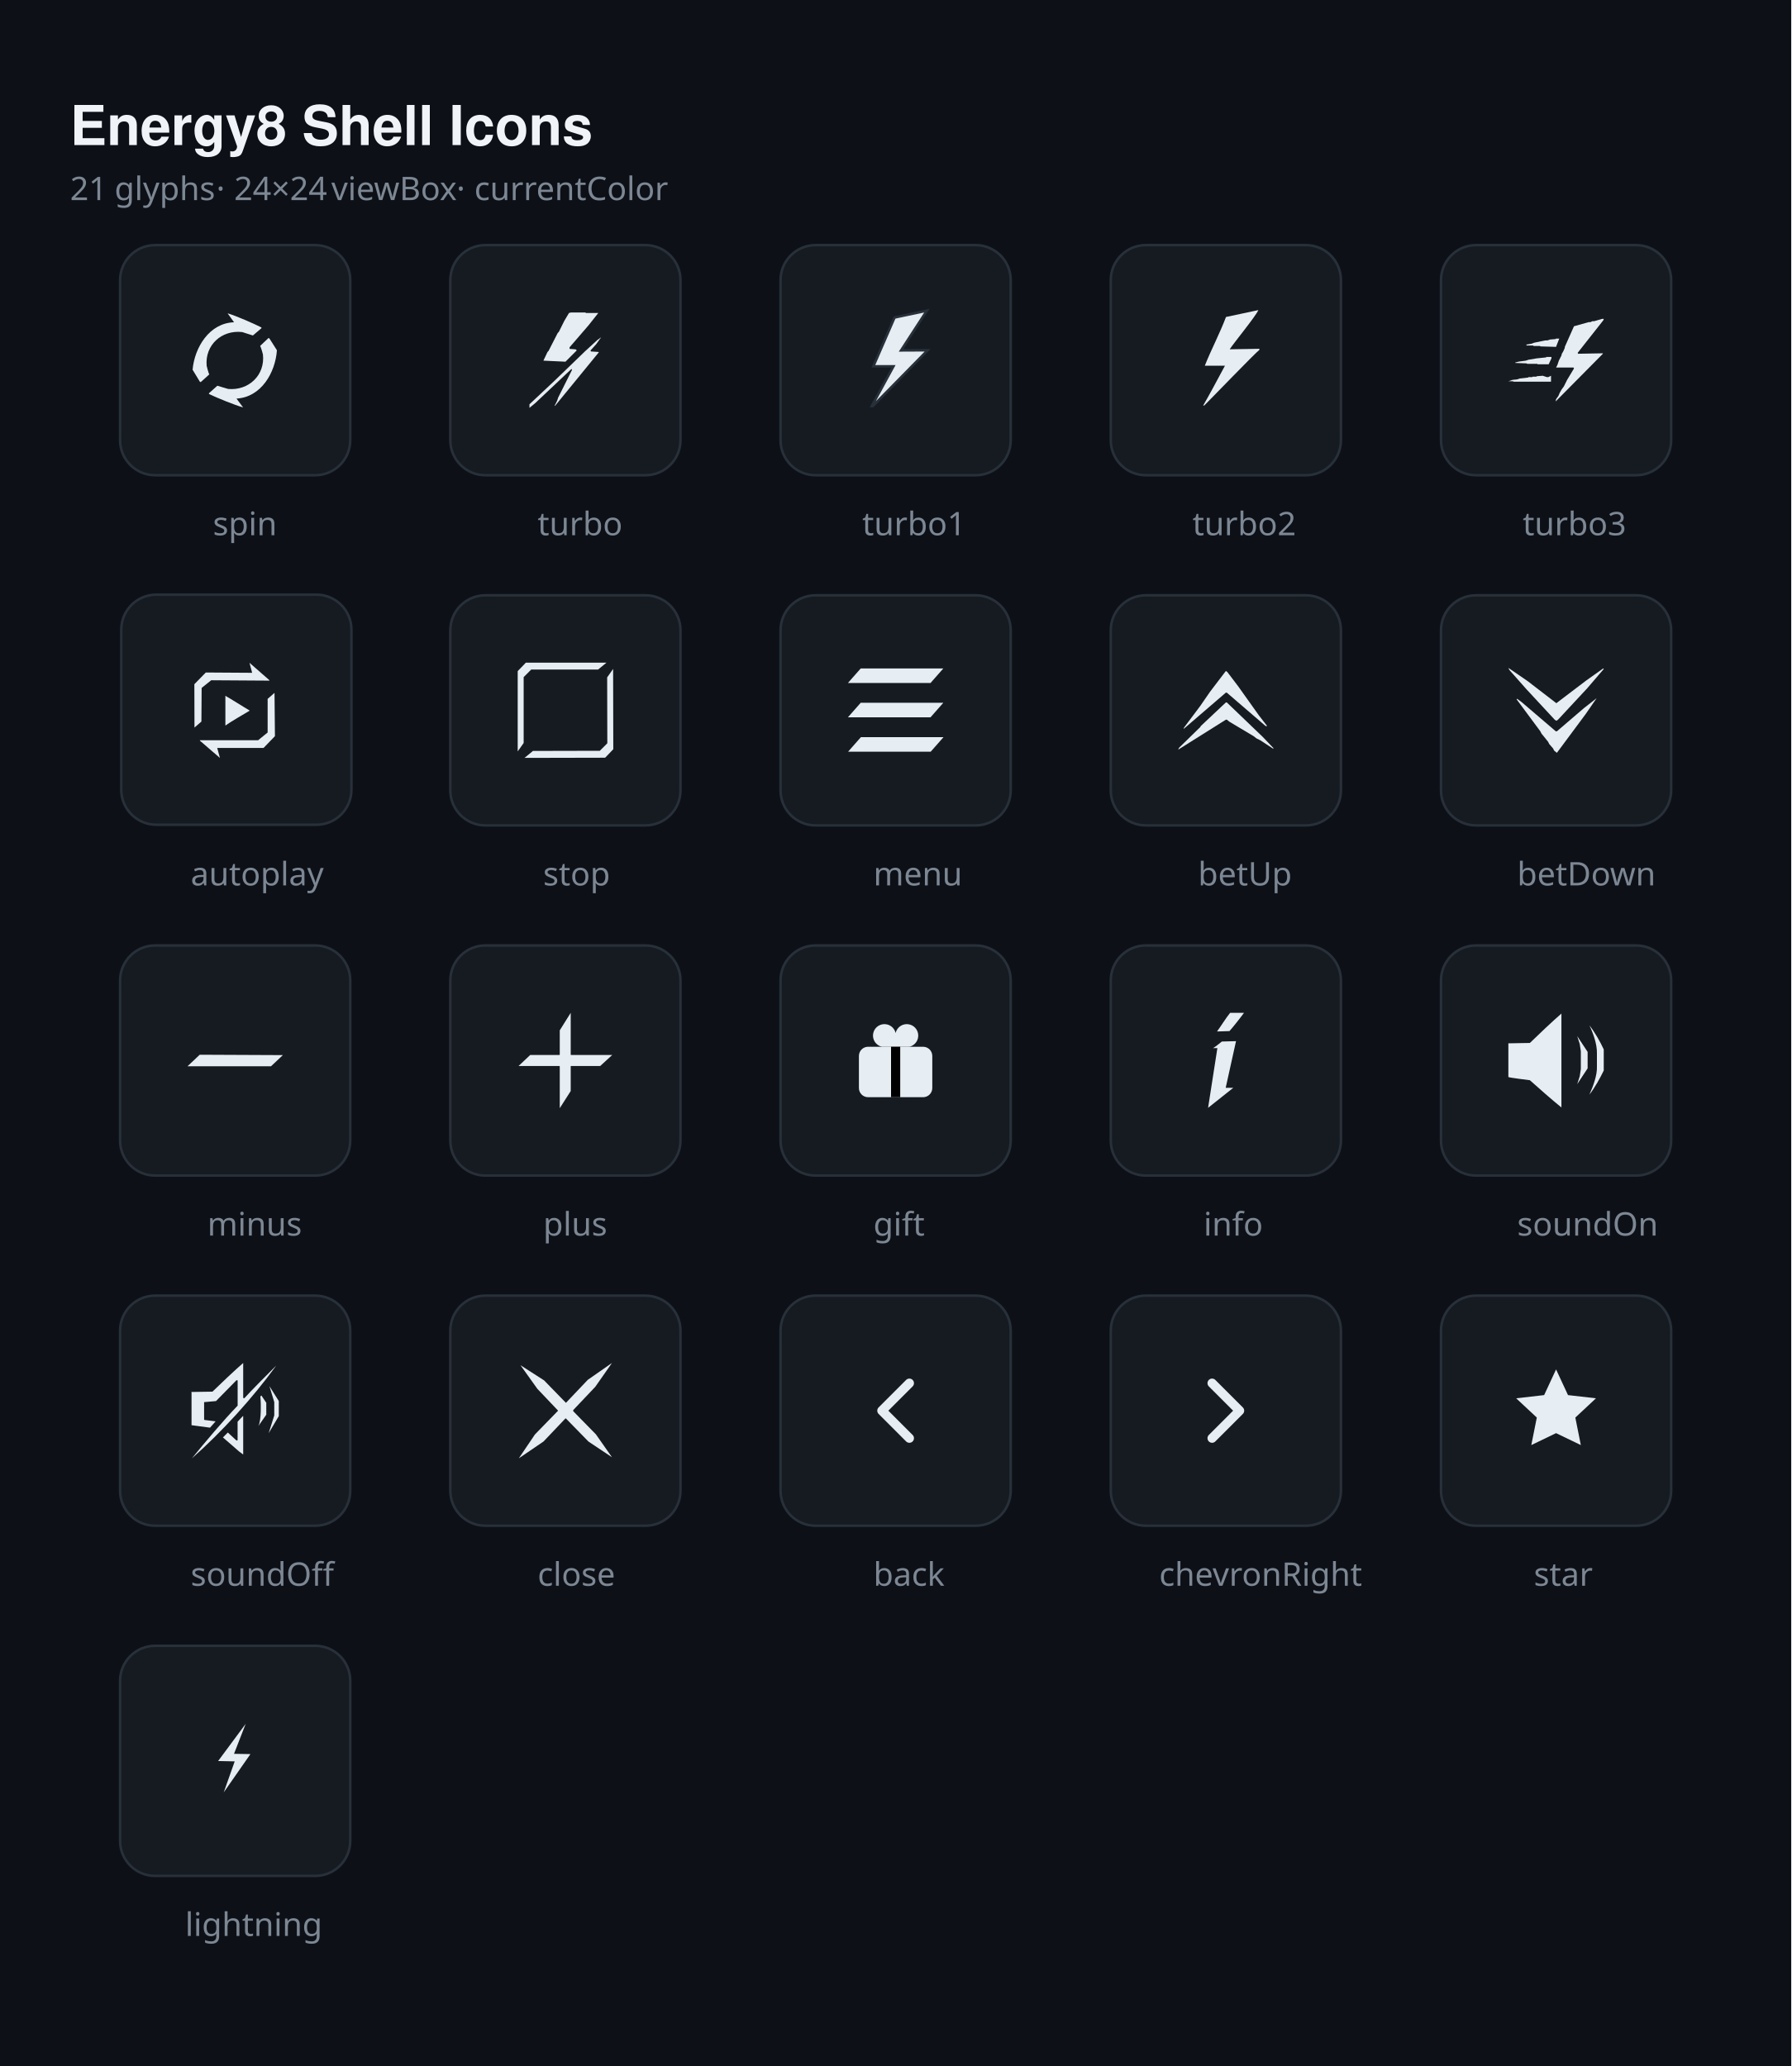
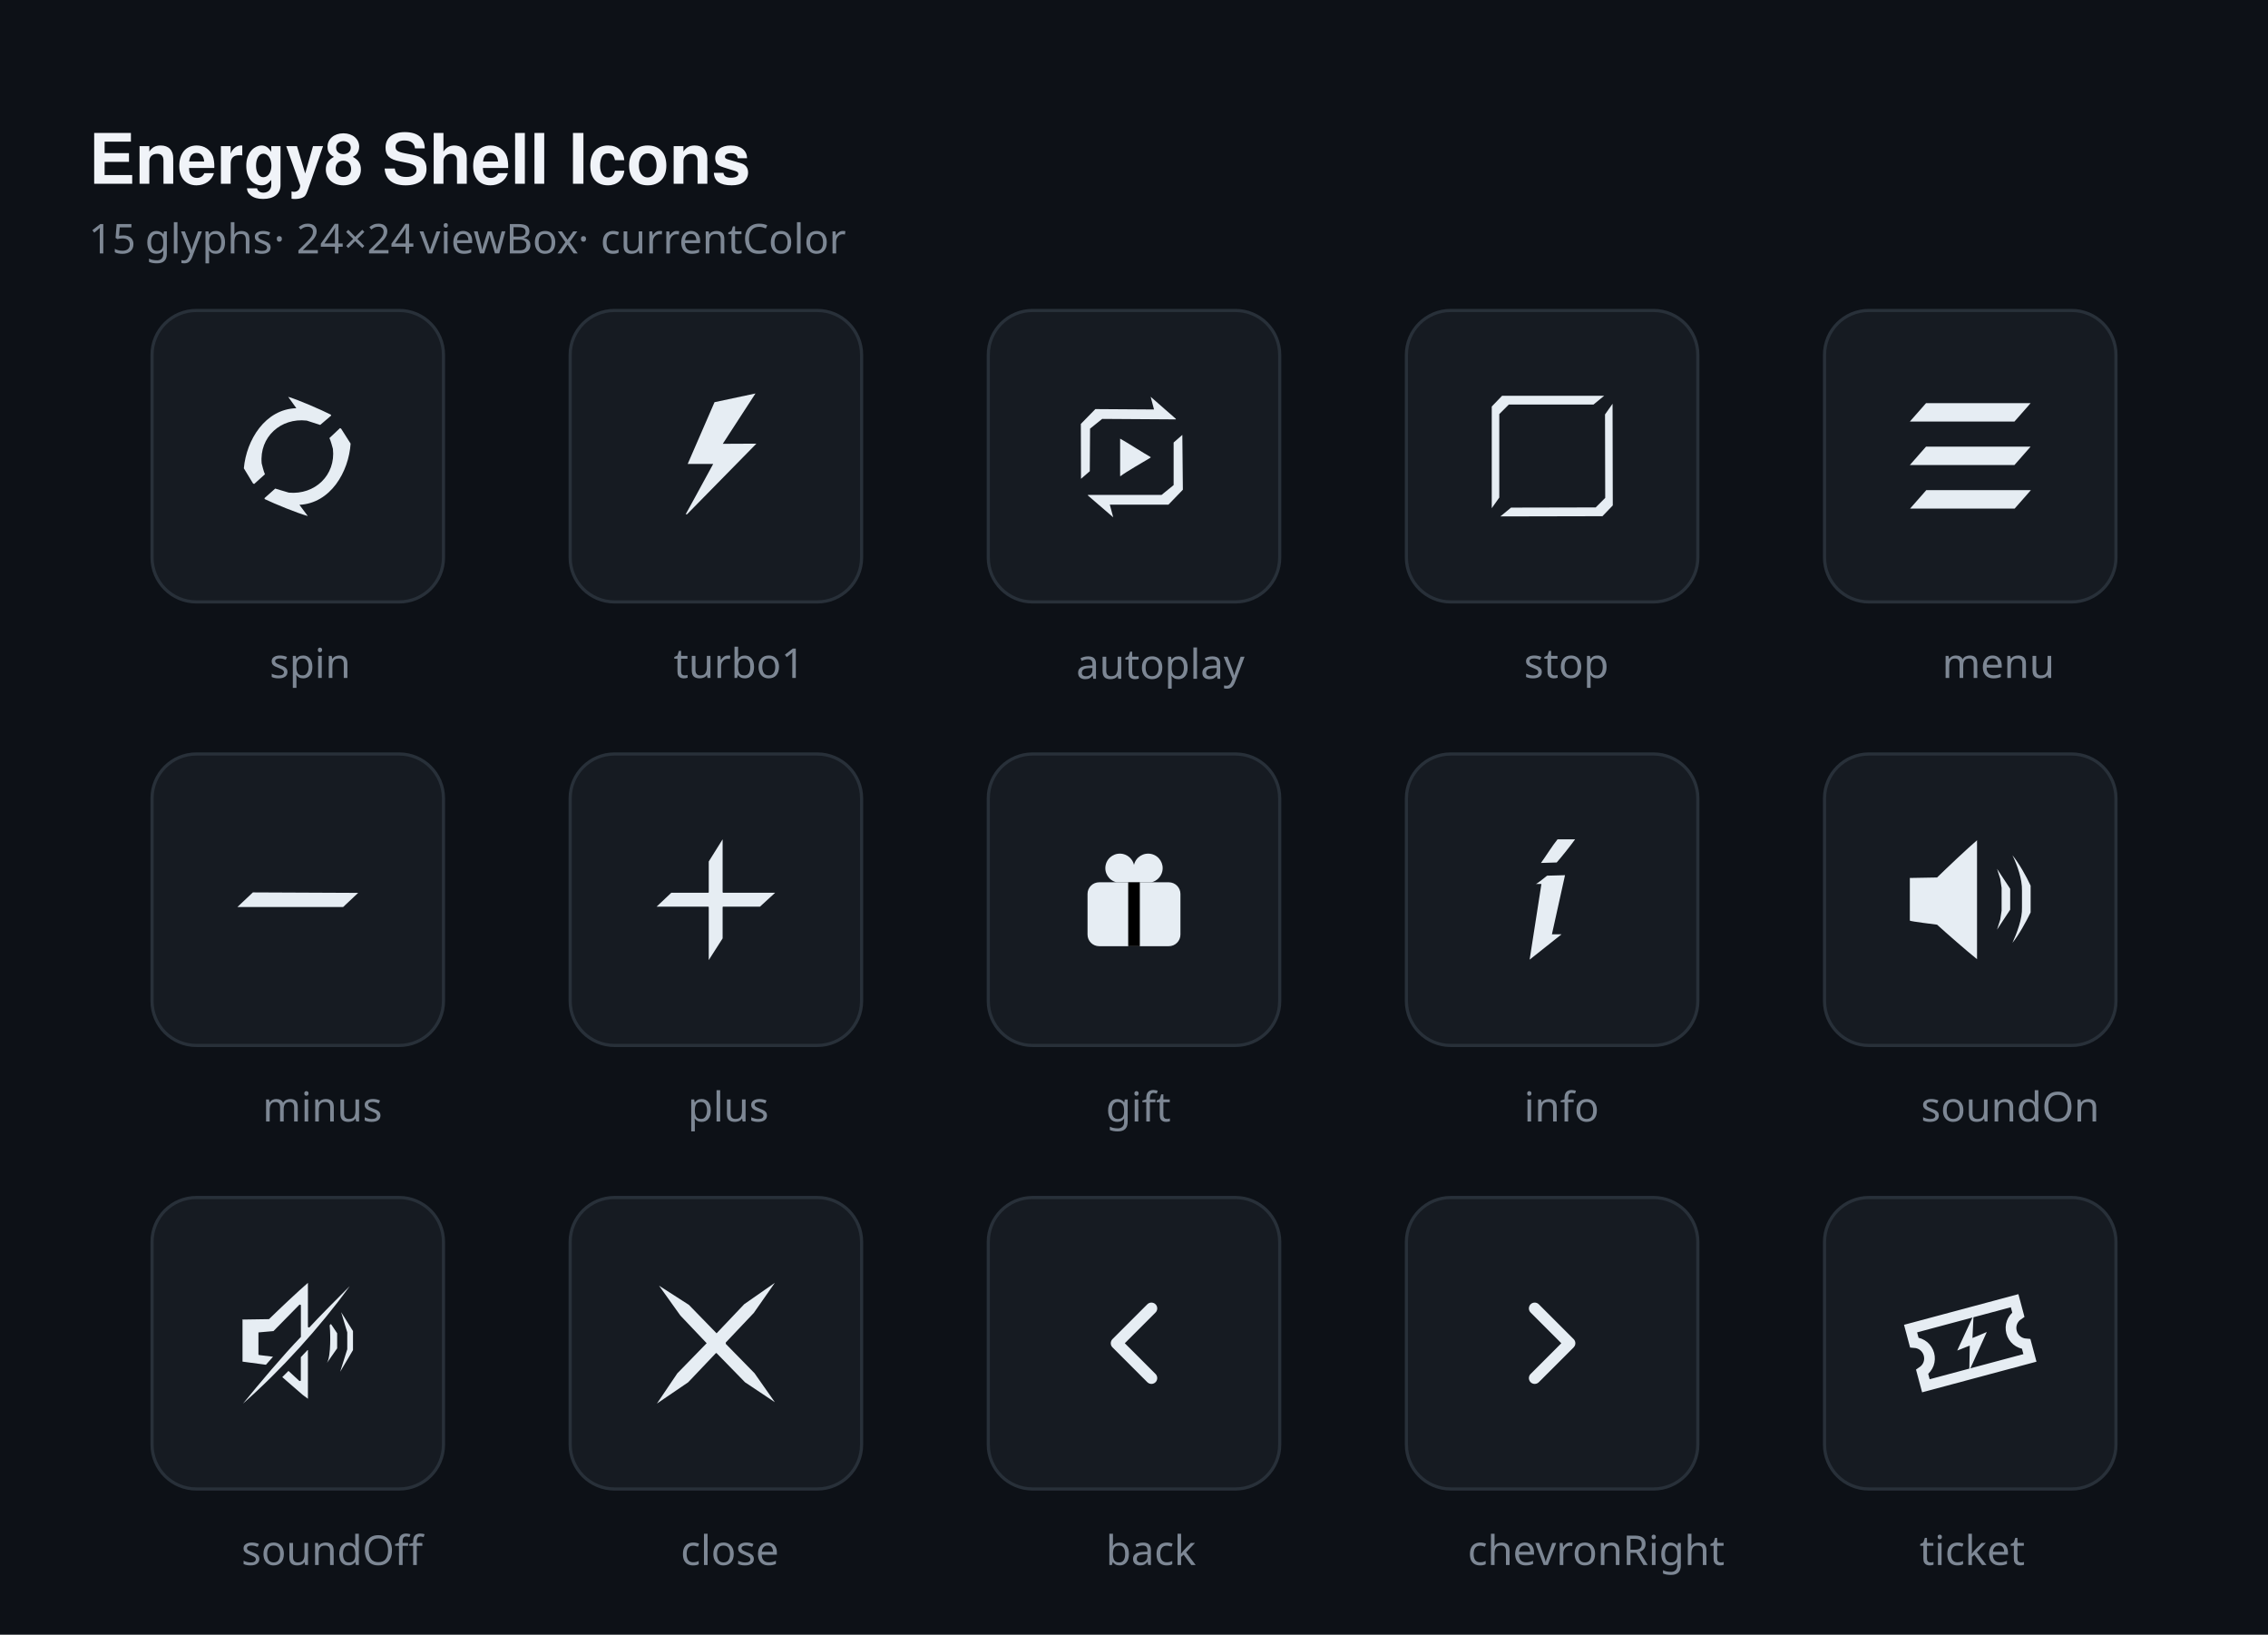
- <svg xmlns="http://www.w3.org/2000/svg" id="_Слой_1" data-name="Слой_1" version="1.1" viewBox="0 0 716 826">
+ <svg xmlns="http://www.w3.org/2000/svg" id="_Слой_1" data-name="Слой_1" version="1.1" viewBox="0 0 716 516">
  <defs>
    <style>
      .st0, .st1, .st2, .st3 {
        font-family: MyriadPro-Regular, 'Myriad Pro';
      }

      .st0, .st4, .st5 {
        isolation: isolate;
      }

      .st0, .st5 {
        fill: #7d8794;
        font-size: 13px;
      }

      .st1 {
        letter-spacing: 0em;
      }

      .st6 {
        font-family: AppleBraille-Outline6Dot, 'Apple Braille';
      }

      .st2 {
        letter-spacing: 0em;
      }

      .st4 {
        fill: #f0f3f8;
        font-family: Helvetica-Bold, Helvetica;
        font-size: 22px;
        font-weight: 700;
      }

      .st7 {
        stroke-miterlimit: 10;
      }

      .st7, .st8, .st9 {
        fill: #e6edf3;
      }

-       .st7, .st10 {
+       .st7, .st13 {
+         fill: #161b22;
+         stroke: #283039;
+         stroke-miterlimit: 10;
+       }
+ 
+       .st10 {
        stroke: #283039;
      }

      .st7, .st9 {
        fill-rule: evenodd;
      }

      .st11 {
        fill: none;
        stroke: #e6edf3;
        stroke-linecap: round;
        stroke-linejoin: round;
        stroke-width: 3.67px;
      }

      .st12 {
        fill: #0d1117;
      }

      .st10 {
        fill: #161b22;
      }
    </style>
  </defs>
-   <rect class="st12" width="716" height="826" />
+   <rect class="st12" width="716" height="516" />
  <text class="st4" transform="translate(28 58)">
    <tspan x="0" y="0">Energy8 Shell Icons</tspan>
  </text>
  <text class="st5" transform="translate(28 80)">
-     <tspan class="st3" x="0" y="0">21</tspan>
+     <tspan class="st3" x="0" y="0">15</tspan>
    <tspan class="st6" x="13.34" y="0"> </tspan>
    <tspan class="st3" x="17.78" y="0">glyphs</tspan>
    <tspan class="st6" x="54" y="0"> </tspan>
    <tspan class="st2" x="58.44" y="0">·</tspan>
    <tspan class="st6" x="61.13" y="0"> </tspan>
    <tspan class="st3" x="65.58" y="0">24×24</tspan>
    <tspan class="st6" x="100" y="0"> </tspan>
    <tspan class="st3" x="104.44" y="0">viewBox</tspan>
    <tspan class="st6" x="150.02" y="0"> </tspan>
    <tspan class="st3" x="154.46" y="0">·</tspan>
    <tspan class="st6" x="157.15" y="0"> </tspan>
    <tspan class="st1" x="161.6" y="0">currentColor</tspan>
  </text>
  <g>
    <rect class="st10" x="48" y="98" width="92" height="92" rx="14" ry="14" />
    <g>
-       <path class="st9" d="M104.49,130.91c-3.25-1.64-10.05-4.6-13.51-5.65l2.57,3.59h0c-9.83.29-15.77,10.03-16.57,18.97l2.9,4.78.35.18,3.41-3.08c-.39-.77-1.03-3.43-1.03-3.43h0c-.76-8.34,6.02-14.44,14.21-13.51h0l4.27,1.37,3.41-2.91v-.33Z" />
-       <path class="st9" d="M83.54,157.53c3.29,1.57,10.15,4.38,13.63,5.36l-2.64-3.54h0c9.82-.5,15.55-10.36,16.16-19.32l-3-4.72-.35-.18-3.34,3.15c.41.77,1.1,3.41,1.1,3.41h0c.94,8.32-5.72,14.57-13.92,13.81h0l-4.3-1.28-3.35,2.99v.33Z" />
-     </g>
-     <text class="st0" transform="translate(85.11 214)">
+       <path class="st9" d="M104.49 130.91c-3.25 -1.64 -10.05 -4.6 -13.51 -5.65l2.57 3.59h0c-9.83 0.29 -15.77 10.03 -16.57 18.97l2.9 4.78l0.35 0.18l3.41 -3.08c-0.39 -0.77 -1.03 -3.43 -1.03 -3.43h0c-0.76 -8.34 6.02 -14.44 14.21 -13.51h0l4.27 1.37l3.41 -2.91v-0.33Z" />
+       <path class="st9" d="M83.54 157.53c3.29 1.57 10.15 4.38 13.63 5.36l-2.64 -3.54h0c9.82 -0.5 15.55 -10.36 16.16 -19.32l-3 -4.72l-0.35 -0.18l-3.34 3.15c0.41 0.77 1.1 3.41 1.1 3.41h0c0.94 8.32 -5.72 14.57 -13.92 13.81h0l-4.3 -1.28l-3.35 2.99v0.33Z" />
+     </g>
+     <text class="st0" transform="translate(85.11 214.00)">
      <tspan x="0" y="0">spin</tspan>
    </text>
  </g>
  <g>
    <rect class="st10" x="180" y="98" width="92" height="92" rx="14" ry="14" />
-     <g>
-       <path class="st9" d="M239.13,125.13h-4.93l-.2-.2h-5.74l-.82.2-1.83,3.08-2.25,4.51-.42.4-3.68,7.19-.4.4-1.65,3.48,8.82.42,4.51-4.51-.4-.42-2.47-.2v-.62l7.59-8.8,3.9-4.93Z" />
-       <path class="st9" d="M240.35,134.78l-1.65,1.23-4.71,4.31-12.3,11.88-10.05,9.44v1.43l2.25-1.85,14.56-13.73.2.4-5.54,11.07-.4,1.23-1.03,2.05h.2l17.43-21.32v-.2l-3.08-.2-.2-.4,2.25-2.47,2.05-2.86Z" />
-     </g>
-     <text class="st0" transform="translate(214.89 214)">
-       <tspan x="0" y="0">turbo</tspan>
+     <path class="st9" d="M225.57 126.96l-8.47 19.49h8.05c-3.81 7.07 -8.69 15.89 -8.69 15.89h0.43s21.9 -22.3 21.9 -22.3l-10.61 0.05l10.32 -15.89l-12.92 2.75Z" />
+     <text class="st0" transform="translate(212.67 214.00)">
+       <tspan x="0" y="0">turbo1</tspan>
    </text>
  </g>
  <g>
    <rect class="st10" x="312" y="98" width="92" height="92" rx="14" ry="14" />
-     <path class="st7" d="M357.57,126.96l-8.47,19.49h8.05c-3.81,7.07-8.69,15.89-8.69,15.89h.43s21.9-22.3,21.9-22.3l-10.61.05,10.32-15.89-12.92,2.75Z" />
-     <text class="st0" transform="translate(344.67 214)">
-       <tspan x="0" y="0">turbo1</tspan>
+     <g>
+       <path class="st9" d="M353.62 138.45v11.81h0.18c1.5 -1.2 7.69 -4.77 9.44 -5.81v-0.18c-1.82 -1 -7.92 -4.92 -9.62 -5.81Z" />
+       <path class="st9" d="M373.26 137.27l-2.75 2.41v13.44l-3.81 3.1s-23.25 0 -23.25 0v0.18l7.99 6.89l-1.08 -4h18.52l4.55 -4.71h0l-0.17 -17.31Z" />
+       <path class="st9" d="M341.28 151.13l2.76 -2.39l0.09 -13.44l3.83 -3.07s23.25 0.15 23.25 0.15v-0.18s-7.95 -6.95 -7.95 -6.95l1.06 4h0l-18.52 -0.12l-4.58 4.68h0l0.05 17.31Z" />
+     </g>
+     <text class="st0" transform="translate(339.76 214.26)">
+       <tspan x="0" y="0">autoplay</tspan>
    </text>
  </g>
  <g>
    <rect class="st10" x="444" y="98" width="92" height="92" rx="14" ry="14" />
-     <path class="st9" d="M490.06,126.73c-2.38,6.37-6,13.22-8.47,19.49h8.05c-3.81,7.07-5.79,10.85-8.69,15.89h.43c1.95-1.89,20.58-21.23,22.02-22.21v-.45s-11.85.2-11.85.2h0c1.22-2.04,10.5-13.31,11.44-15.67" />
-     <text class="st0" transform="translate(476.67 214)">
-       <tspan x="0" y="0">turbo2</tspan>
+     <g>
+       <path class="st9" d="M506.43 124.93h-32.23l-3.26 3.39v32.1l2.38 -3.37v-26.34l3.01 -3.01h26.73l3.37 -2.77Z" />
+       <path class="st9" d="M473.66 163.01l32.23 -0.07l3.26 -3.4l-0.07 -32.1l-2.38 3.38l0.06 26.34l-3 3.01l-26.73 0.06h0l-3.37 2.78Z" />
+     </g>
+     <text class="st0" transform="translate(481.11 214.00)">
+       <tspan x="0" y="0">stop</tspan>
    </text>
  </g>
  <g>
    <rect class="st10" x="576" y="98" width="92" height="92" rx="14" ry="14" />
    <g>
-       <path class="st9" d="M641.07,127.5h-.73l-3.12.92h-.73l-.73.37h-.73l-5.87,1.65-3.67,8.25v.37l-.55,1.28-.73,1.28v.37l-1.1,2.2-.55,1.65-.55,1.1h6.97l.18.37-2.75,4.58-1.28,2.57-.92,1.28-.73,1.28-.55,1.28-.92,1.28-.18.92,18.88-19.07v-.18l-9.9.18-.18-.37,10.27-13.02.18-.55Z" />
-       <path class="st9" d="M620.17,142.72h-2.02l-.18.18-3.67.37-3.3.55-1.1.37-2.75.37-1.47.37v.18l4.58.18.18.18h4.03l.18.18h4.4l1.1-2.38v-.55Z" />
-       <path class="st9" d="M623.28,135.38h-1.28l-.18.18-2.2.18-1.1.37h-.92l-4.4.92-.92.37-2.2.37.18.37h2.57l.18.18h2.57l.18.18,6.23.18,1.28-3.3Z" />
-       <path class="st9" d="M619.98,150.23l-1.1.55h-.55l-1.65-.55-2.38.18-.18.18h-1.47l-.18.18h-1.47l-.18.18-3.3.37-1.1.37-1.83.18-1.65.55h1.83l.18.18h15.03v-2.38Z" />
-     </g>
-     <text class="st0" transform="translate(608.67 214)">
-       <tspan x="0" y="0">turbo3</tspan>
-     </text>
-   </g>
-   <g>
-     <rect class="st10" x="48.47" y="237.74" width="92" height="92" rx="14" ry="14" />
-     <g>
-       <path class="st9" d="M90.09,278.19v11.81h.18c1.5-1.2,7.69-4.77,9.44-5.81v-.18c-1.82-1-7.92-4.92-9.62-5.81Z" />
-       <path class="st9" d="M109.73,277.01l-2.75,2.41v13.44l-3.81,3.1s-23.25,0-23.25,0v.18l7.99,6.89-1.08-4h18.52l4.55-4.71h0l-.17-17.31Z" />
-       <path class="st9" d="M77.75,290.87l2.76-2.39.09-13.44,3.83-3.07s23.25.15,23.25.15v-.18s-7.95-6.95-7.95-6.95l1.06,4h0l-18.52-.12-4.58,4.68h0l.05,17.31Z" />
-     </g>
-     <text class="st0" transform="translate(76.23 354)">
-       <tspan x="0" y="0">autoplay</tspan>
+       <path class="st9" d="M602.93 146.79h33.02l5.11 -5.81h-33.02l-5.11 5.81h0Z" />
+       <path class="st9" d="M602.93 133.07h33.02l5.11 -5.81h-33.02l-5.11 5.81h0Z" />
+       <path class="st9" d="M603.01 160.53h33.02l5.11 -5.81h-33.02l-5.11 5.81h0Z" />
+     </g>
+     <text class="st0" transform="translate(613.11 214.00)">
+       <tspan x="0" y="0">menu</tspan>
+     </text>
+   </g>
+   <g>
+     <rect class="st10" x="48" y="238" width="92" height="92" rx="14" ry="14" />
+     <path class="st9" d="M108.32 286.31l4.75 -4.47l-33.24 -0.15l-4.89 4.62" />
+     <text class="st0" transform="translate(82.89 354.00)">
+       <tspan x="0" y="0">minus</tspan>
    </text>
  </g>
  <g>
    <rect class="st10" x="180" y="238" width="92" height="92" rx="14" ry="14" />
-     <g>
-       <path class="st9" d="M242.43,264.93h-32.23l-3.26,3.39v32.1l2.38-3.37v-26.34l3.01-3.01h26.73l3.37-2.77Z" />
-       <path class="st9" d="M209.66,303.01l32.23-.07,3.26-3.4-.07-32.1-2.38,3.38.06,26.34-3,3.01-26.73.06h0l-3.37,2.78Z" />
-     </g>
-     <text class="st0" transform="translate(217.11 354)">
-       <tspan x="0" y="0">stop</tspan>
+     <path class="st9" d="M228.13 264.93h0l-4.38 7v9.73l-0.15 0.13h-11.66l-4.66 4.4h16.32l0.15 0.13v16.74l4.38 -6.86h0v-9.88l0.13 -0.13h11.66l4.8 -4.4h-16.46l-0.13 -0.13v-16.74Z" />
+     <text class="st0" transform="translate(217.11 354.00)">
+       <tspan x="0" y="0">plus</tspan>
    </text>
  </g>
  <g>
    <rect class="st10" x="312" y="238" width="92" height="92" rx="14" ry="14" />
    <g>
-       <path class="st9" d="M338.93,286.79h33.02l5.11-5.81h-33.02l-5.11,5.81h0Z" />
-       <path class="st9" d="M338.93,273.07h33.02l5.11-5.81h-33.02l-5.11,5.81h0Z" />
-       <path class="st9" d="M339.01,300.53h33.02l5.11-5.81h-33.02l-5.11,5.81h0Z" />
-     </g>
-     <text class="st0" transform="translate(349.11 354)">
-       <tspan x="0" y="0">menu</tspan>
+       <rect class="st8" x="343.33" y="278.5" width="29.33" height="20.17" rx="3.67" ry="3.67" />
+       <path class="st8" d="M352.5 278.5c-2.47 -0.57 -4 -3.03 -3.43 -5.5s3.03 -4 5.5 -3.43c1.7 0.4 3.03 1.73 3.43 3.43c0.57 -2.47 3.03 -4 5.5 -3.43c2.47 0.57 4 3.03 3.43 5.5c-0.4 1.7 -1.73 3.03 -3.43 3.43h-11Z" />
+       <rect x="356.17" y="278.5" width="3.67" height="20.17" />
+     </g>
+     <text class="st0" transform="translate(349.11 354.00)">
+       <tspan x="0" y="0">gift</tspan>
    </text>
  </g>
  <g>
    <rect class="st10" x="444" y="238" width="92" height="92" rx="14" ry="14" />
    <g>
-       <path class="st9" d="M506.52,290.29l-3.35-4.33-8.25-11.59-4.33-5.7-.59-.4-6.29,8.27-3.94,5.7-6.47,8.63-.2.59,16.9-14.54h.38l15.53,13.36h.6Z" />
-       <path class="st9" d="M509.07,299.14l-4.33-4.53-14.35-13.77h-.38l-10.03,9.44-.2.4-8.45,8.25-.38.79,19.07-11.99h.38l.99.79,9.83,5.88.99.79,1.58.79,5.1,3.34.2-.18Z" />
-     </g>
-     <text class="st0" transform="translate(478.89 354)">
-       <tspan x="0" y="0">betUp</tspan>
+       <path class="st9" d="M494.07 276.26l-5.66 0.15s-3.33 2.73 -3.59 2.62h1.8l-3.72 23.89h0l10.08 -8.01h-3.04" />
+       <path class="st9" d="M497.26 264.93h-5.54c-1.57 1.9 -3.77 5.46 -5.24 7.46l4.97 -0.15c1.54 -1.74 4.45 -5.42 5.81 -7.31Z" />
+     </g>
+     <text class="st0" transform="translate(481.11 354.00)">
+       <tspan x="0" y="0">info</tspan>
    </text>
  </g>
  <g>
    <rect class="st10" x="576" y="238" width="92" height="92" rx="14" ry="14" />
    <g>
-       <path class="st9" d="M602.93,267.02l.44.88,6.84,7.72,11.24,12.12.66.44.66-.44,11.68-12.56,6.62-7.72-.22-.22-6.84,4.86-11.9,9.04-11.46-8.82-7.72-5.3Z" />
-       <path class="st9" d="M638.21,279.14l-5.08,3.98-10.8,9.26h-.44l-13.66-11.68-1.78-1.32-.22.22,9.48,12.78.44.88,2.66,3.3.44.88,1.54,1.78.44.88,1.1.88,11.46-15.44,4.42-6.4Z" />
-     </g>
-     <text class="st0" transform="translate(606.45 354)">
-       <tspan x="0" y="0">betDown</tspan>
+       <path class="st9" d="M634.61 280.55l-4.16 -6.31l1.01 3.15l0.44 2.88v7.17l-0.44 2.86l-1.01 3.15l4.16 -6.31" />
+       <path class="st9" d="M638.33 286.44c0.15 3.51 -1.59 8.04 -3.01 11.18c2.05 -2.53 4.31 -6.67 5.74 -9.61c0 0 0 -8.45 0 -8.45c-1.38 -3.02 -3.66 -7.02 -5.74 -9.61c1.56 3.27 3.09 7.48 3.01 11.18" />
+       <path class="st9" d="M624.14 265.23c-3.12 2.66 -9.64 8.84 -12.61 11.75l-8.6 0.15v13.47c0.25 0.26 8.02 1.19 8.6 1.28c3.06 2.79 9.4 8.32 12.61 10.89v-37.55Z" />
+       <path class="st9" d="M621.43 272.25l0.42 0.15v24.51l-0.42 0.15l-8.47 -7.88l-4.58 -0.59l-0.27 -0.27v-7.04l0.27 -0.27l4.58 -0.15l8.47 -8.6Z" />
+     </g>
+     <text class="st0" transform="translate(606.45 354.00)">
+       <tspan x="0" y="0">soundOn</tspan>
    </text>
  </g>
  <g>
    <rect class="st10" x="48" y="378" width="92" height="92" rx="14" ry="14" />
-     <path class="st9" d="M108.32,426.31l4.75-4.47-33.24-.15-4.89,4.62" />
-     <text class="st0" transform="translate(82.89 494)">
-       <tspan x="0" y="0">minus</tspan>
+     <g>
+       <path class="st9" d="M97.08 426.16l-2.11 2.24v7.41l-0.42 0.13l-3.48 -3.21l-1.96 1.96l6.43 5.59l1.67 1.25v-15.36h-0.13Z" />
+       <path class="st9" d="M104.47 417.93l-0.4 0.4l0.13 1.81s0.41 7.68 -0.97 10.06l3.21 -4.6v-4.75l-1.96 -2.93Z" />
+       <path class="st9" d="M107.69 414.15l1.94 6.42v5.32l-2.24 7.11l4.05 -6.84v-6.01l-3.76 -5.99Z" />
+       <path class="st9" d="M110.33 406.05c-3.01 2.99 -9.92 9.93 -12.7 13l-0.42 -0.15v-13.97c-3.06 2.63 -9.36 8.59 -12.28 11.46l-8.52 0.13l0.15 0.15v13.13l7.39 0.99l2.24 -2.53l-4.45 -0.55l-0.15 -0.15v-6.98l4.75 -0.42l8.23 -8.38l0.42 0.15v10.06c-5.56 5.73 -13.22 14.84 -18.3 21.08c12 -10.58 24.26 -24.07 33.66 -37.01Z" />
+     </g>
+     <text class="st0" transform="translate(76.23 494.00)">
+       <tspan x="0" y="0">soundOff</tspan>
    </text>
  </g>
  <g>
    <rect class="st10" x="180" y="378" width="92" height="92" rx="14" ry="14" />
-     <path class="st9" d="M228.13,404.93h0l-4.38,7v9.73l-.15.13h-11.66l-4.66,4.4h16.32l.15.13v16.74l4.38-6.86h0v-9.88l.13-.13h11.66l4.8-4.4h-16.46l-.13-.13v-16.74Z" />
-     <text class="st0" transform="translate(217.11 494)">
-       <tspan x="0" y="0">plus</tspan>
+     <path class="st9" d="M234.96 411.66l-8.74 9.2l-8.74 -8.98l-9.42 -6.05l6.73 9.42l8.3 8.74l-9.26 9.51l-6.45 9.55l9.88 -6.73l8.74 -9.2h0.22l8.98 9.2l9.42 6.29l-6.42 -9.15l-9.07 -9.26v-0.44l8.83 -9.32l6.66 -9.52" />
+     <text class="st0" transform="translate(214.89 494.00)">
+       <tspan x="0" y="0">close</tspan>
    </text>
  </g>
  <g>
    <rect class="st10" x="312" y="378" width="92" height="92" rx="14" ry="14" />
-     <g>
-       <rect class="st8" x="343.33" y="418.5" width="29.33" height="20.17" rx="3.67" ry="3.67" />
-       <path class="st8" d="M352.5,418.5c-2.47-.57-4-3.03-3.43-5.5s3.03-4,5.5-3.43c1.7.4,3.03,1.73,3.43,3.43.57-2.47,3.03-4,5.5-3.43,2.47.57,4,3.03,3.43,5.5-.4,1.7-1.73,3.03-3.43,3.43h-11Z" />
-       <rect x="356.17" y="418.5" width="3.67" height="20.17" />
-     </g>
-     <text class="st0" transform="translate(349.11 494)">
-       <tspan x="0" y="0">gift</tspan>
+     <path class="st11" d="M363.5 413l-11 11l11 11" />
+     <text class="st0" transform="translate(349.11 494.00)">
+       <tspan x="0" y="0">back</tspan>
    </text>
  </g>
  <g>
    <rect class="st10" x="444" y="378" width="92" height="92" rx="14" ry="14" />
-     <g>
-       <path class="st9" d="M494.07,416.26l-5.66.15s-3.33,2.73-3.59,2.62h1.8l-3.72,23.89h0l10.08-8.01h-3.04" />
-       <path class="st9" d="M497.26,404.93h-5.54c-1.57,1.9-3.77,5.46-5.24,7.46l4.97-.15c1.54-1.74,4.45-5.42,5.81-7.31Z" />
-     </g>
-     <text class="st0" transform="translate(481.11 494)">
-       <tspan x="0" y="0">info</tspan>
-     </text>
-   </g>
-   <g>
-     <rect class="st10" x="576" y="378" width="92" height="92" rx="14" ry="14" />
-     <g>
-       <path class="st9" d="M634.61,420.55l-4.16-6.31,1.01,3.15.44,2.88v7.17l-.44,2.86-1.01,3.15,4.16-6.31" />
-       <path class="st9" d="M638.33,426.44c.15,3.51-1.59,8.04-3.01,11.18,2.05-2.53,4.31-6.67,5.74-9.61,0,0,0-8.45,0-8.45-1.38-3.02-3.66-7.02-5.74-9.61,1.56,3.27,3.09,7.48,3.01,11.18" />
-       <path class="st9" d="M624.14,405.23c-3.12,2.66-9.64,8.84-12.61,11.75l-8.6.15v13.47c.25.26,8.02,1.19,8.6,1.28,3.06,2.79,9.4,8.32,12.61,10.89v-37.55Z" />
-       <path class="st9" d="M621.43,412.25l.42.15v24.51l-.42.15-8.47-7.88-4.58-.59-.27-.27v-7.04l.27-.27,4.58-.15,8.47-8.6Z" />
-     </g>
-     <text class="st0" transform="translate(606.45 494)">
-       <tspan x="0" y="0">soundOn</tspan>
-     </text>
-   </g>
-   <g>
-     <rect class="st10" x="48" y="518" width="92" height="92" rx="14" ry="14" />
-     <g>
-       <path class="st9" d="M97.08,566.16l-2.11,2.24v7.41l-.42.13-3.48-3.21-1.96,1.96,6.43,5.59,1.67,1.25v-15.36h-.13Z" />
-       <path class="st9" d="M104.47,557.93l-.4.4.13,1.81s.41,7.68-.97,10.06l3.21-4.6v-4.75l-1.96-2.93Z" />
-       <path class="st9" d="M107.69,554.15l1.94,6.42v5.32l-2.24,7.11,4.05-6.84v-6.01l-3.76-5.99Z" />
-       <path class="st9" d="M110.33,546.05c-3.01,2.99-9.92,9.93-12.7,13l-.42-.15v-13.97c-3.06,2.63-9.36,8.59-12.28,11.46l-8.52.13.15.15v13.13l7.39.99,2.24-2.53-4.45-.55-.15-.15v-6.98l4.75-.42,8.23-8.38.42.15v10.06c-5.56,5.73-13.22,14.84-18.3,21.08,12-10.58,24.26-24.07,33.66-37.01Z" />
-     </g>
-     <text class="st0" transform="translate(76.23 634)">
-       <tspan x="0" y="0">soundOff</tspan>
-     </text>
-   </g>
-   <g>
-     <rect class="st10" x="180" y="518" width="92" height="92" rx="14" ry="14" />
-     <path class="st9" d="M234.96,551.66l-8.74,9.2-8.74-8.98-9.42-6.05,6.73,9.42,8.3,8.74-9.26,9.51-6.45,9.55,9.88-6.73,8.74-9.2h.22l8.98,9.2,9.42,6.29-6.42-9.15-9.07-9.26v-.44l8.83-9.32,6.66-9.52" />
-     <text class="st0" transform="translate(214.89 634)">
-       <tspan x="0" y="0">close</tspan>
-     </text>
-   </g>
-   <g>
-     <rect class="st10" x="312" y="518" width="92" height="92" rx="14" ry="14" />
-     <path class="st11" d="M363.5,553l-11,11,11,11" />
-     <text class="st0" transform="translate(349.11 634)">
-       <tspan x="0" y="0">back</tspan>
-     </text>
-   </g>
-   <g>
-     <rect class="st10" x="444" y="518" width="92" height="92" rx="14" ry="14" />
-     <path class="st11" d="M484.5,553l11,11-11,11" />
-     <text class="st0" transform="translate(463.34 634)">
+     <path class="st11" d="M484.5 413l11 11l-11 11" />
+     <text class="st0" transform="translate(463.34 494.00)">
      <tspan x="0" y="0">chevronRight</tspan>
    </text>
  </g>
  <g>
-     <rect class="st10" x="576" y="518" width="92" height="92" rx="14" ry="14" />
-     <path class="st8" d="M622,547.5l4.77,10.27,11.18,1.28-8.25,7.7,2.2,11-9.9-4.77-9.9,4.77,2.2-11-8.25-7.7,11.18-1.28,4.77-10.27Z" />
-     <text class="st0" transform="translate(613.11 634)">
-       <tspan x="0" y="0">star</tspan>
-     </text>
-   </g>
-   <g>
-     <rect class="st10" x="48" y="658" width="92" height="92" rx="14" ry="14" />
-     <path class="st8" d="M98.21,689.19l-11.02,14.88,6.63.14-4.39,12.39,10.67-15.3-6.56-.11,4.67-12Z" />
-     <text class="st0" transform="translate(74 774)">
-       <tspan x="0" y="0">lightning</tspan>
+     <rect class="st13" x="576" y="378" width="92" height="92" rx="14" ry="14" />
+     <g transform="translate(600 402) scale(1.83333)">
+       <g transform="translate(12 12) scale(0.0354) translate(-518.2 -535.2)">
+         <g transform="rotate(-15 512 512)">
+           <path d="M250 392H774L774 462C739 474 720 504 720 536C720 568 739 598 774 610V680H250V610C285 598 304 568 304 536C304 504 285 474 250 462V392Z" fill="none" stroke="#e6edf3" stroke-width="52" stroke-linejoin="miter" stroke-linecap="square" />
+           <path d="M562.9 408.3L441.5 553.9L506.9 546.3L472.9 664.1L604 504L528.9 514.3Z" fill="#e6edf3" />
+         </g>
+       </g>
+     </g>
+     <text class="st0" transform="translate(606 494)">
+       <tspan x="0" y="0">ticket</tspan>
    </text>
  </g>
</svg>
